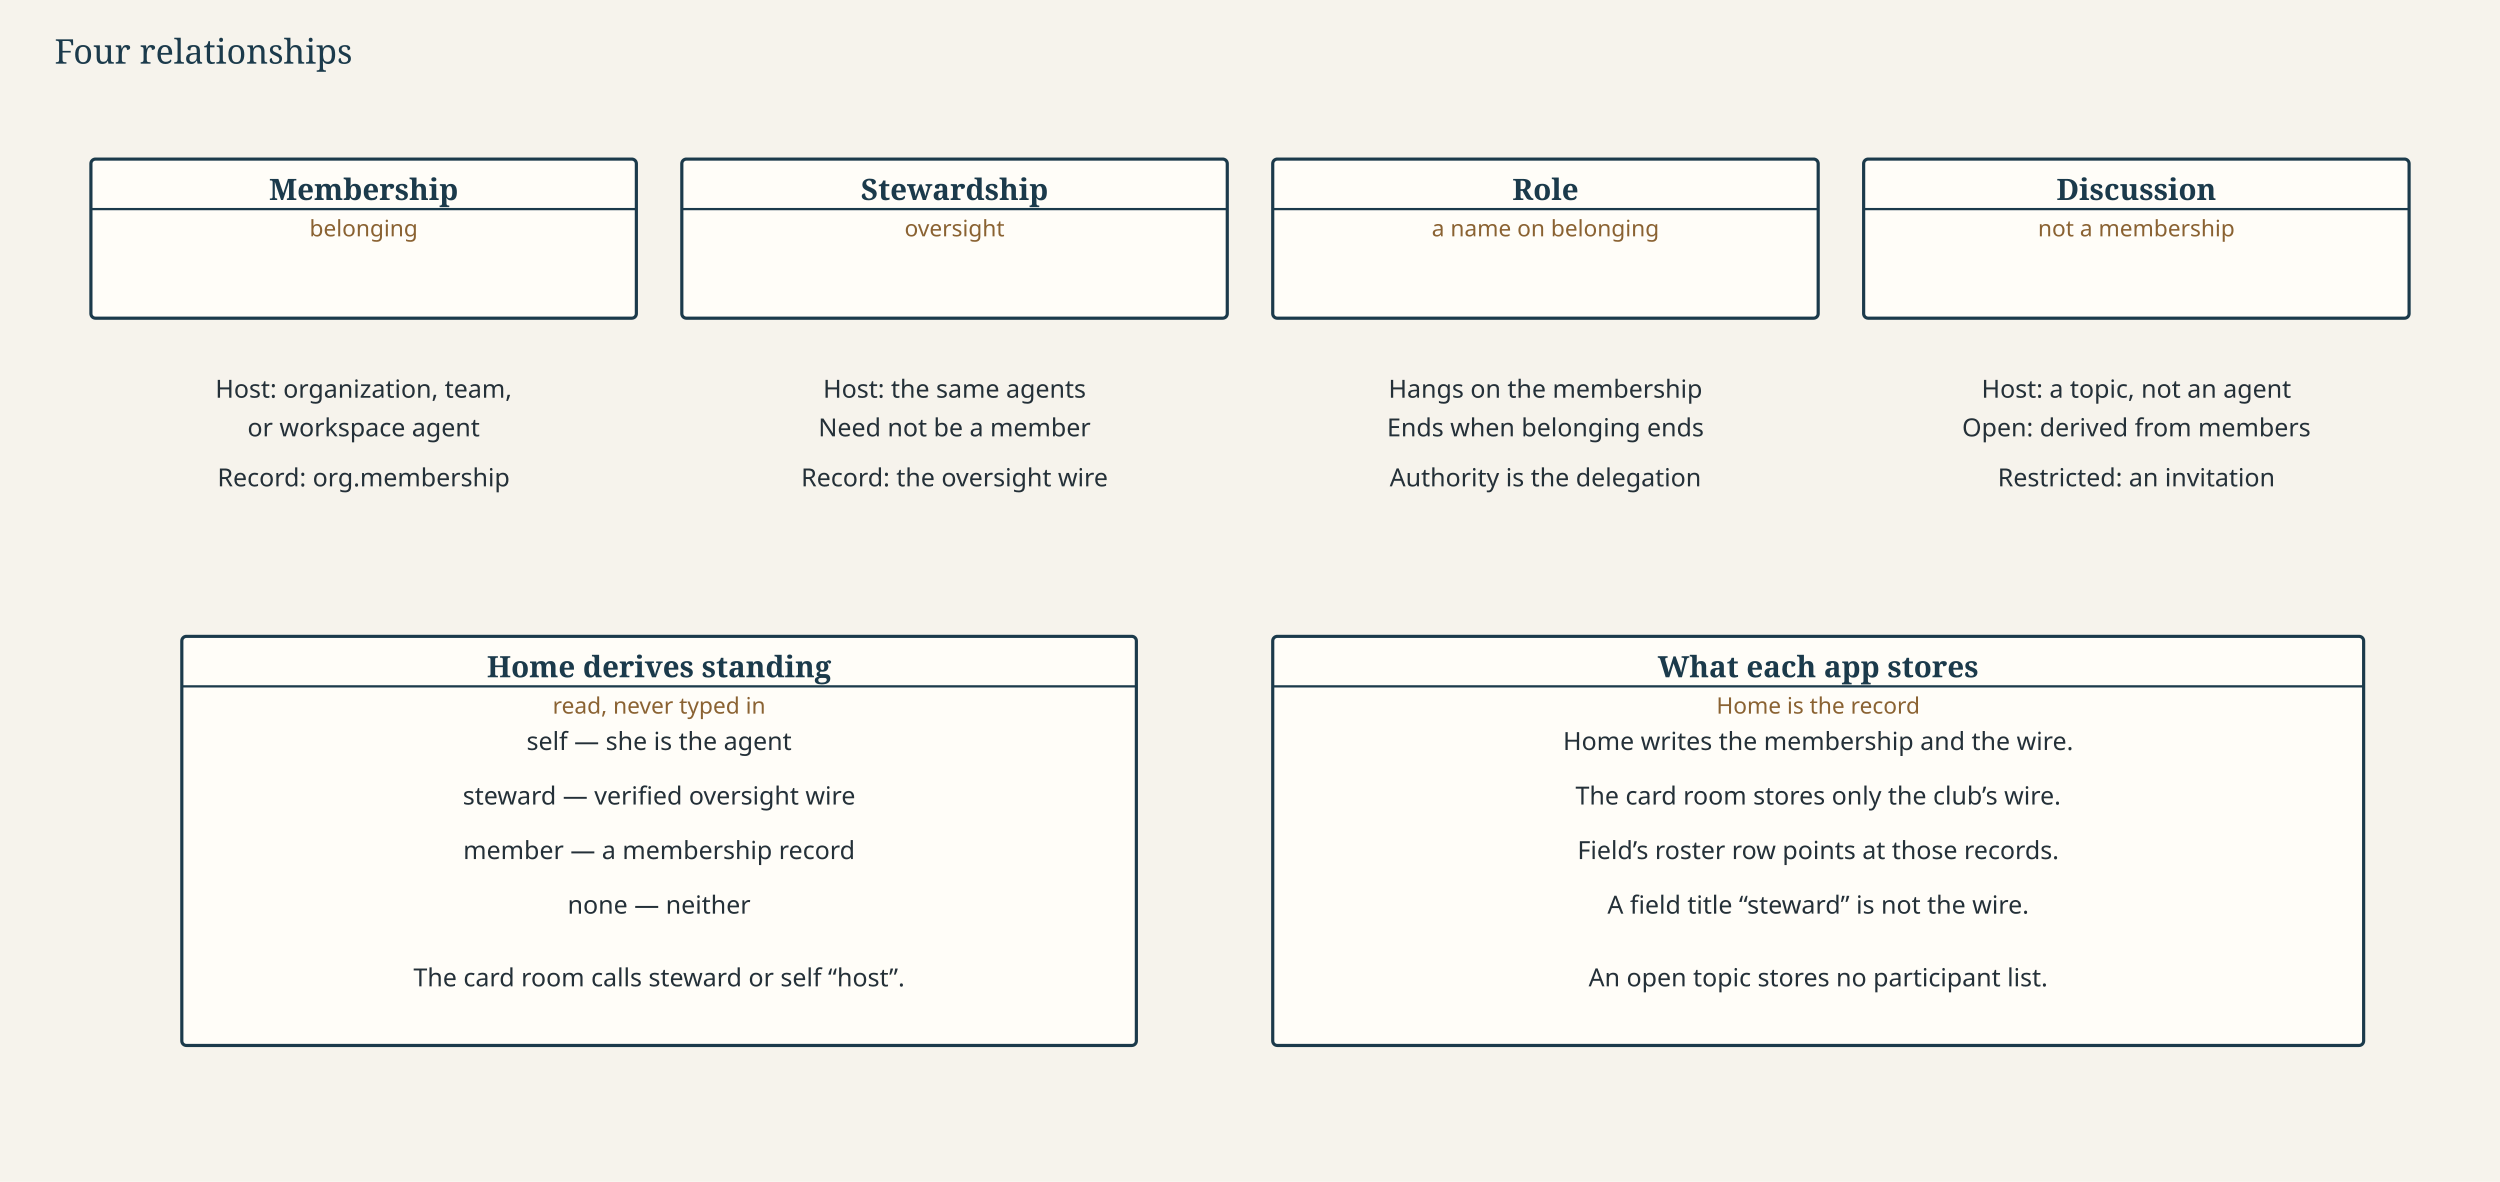
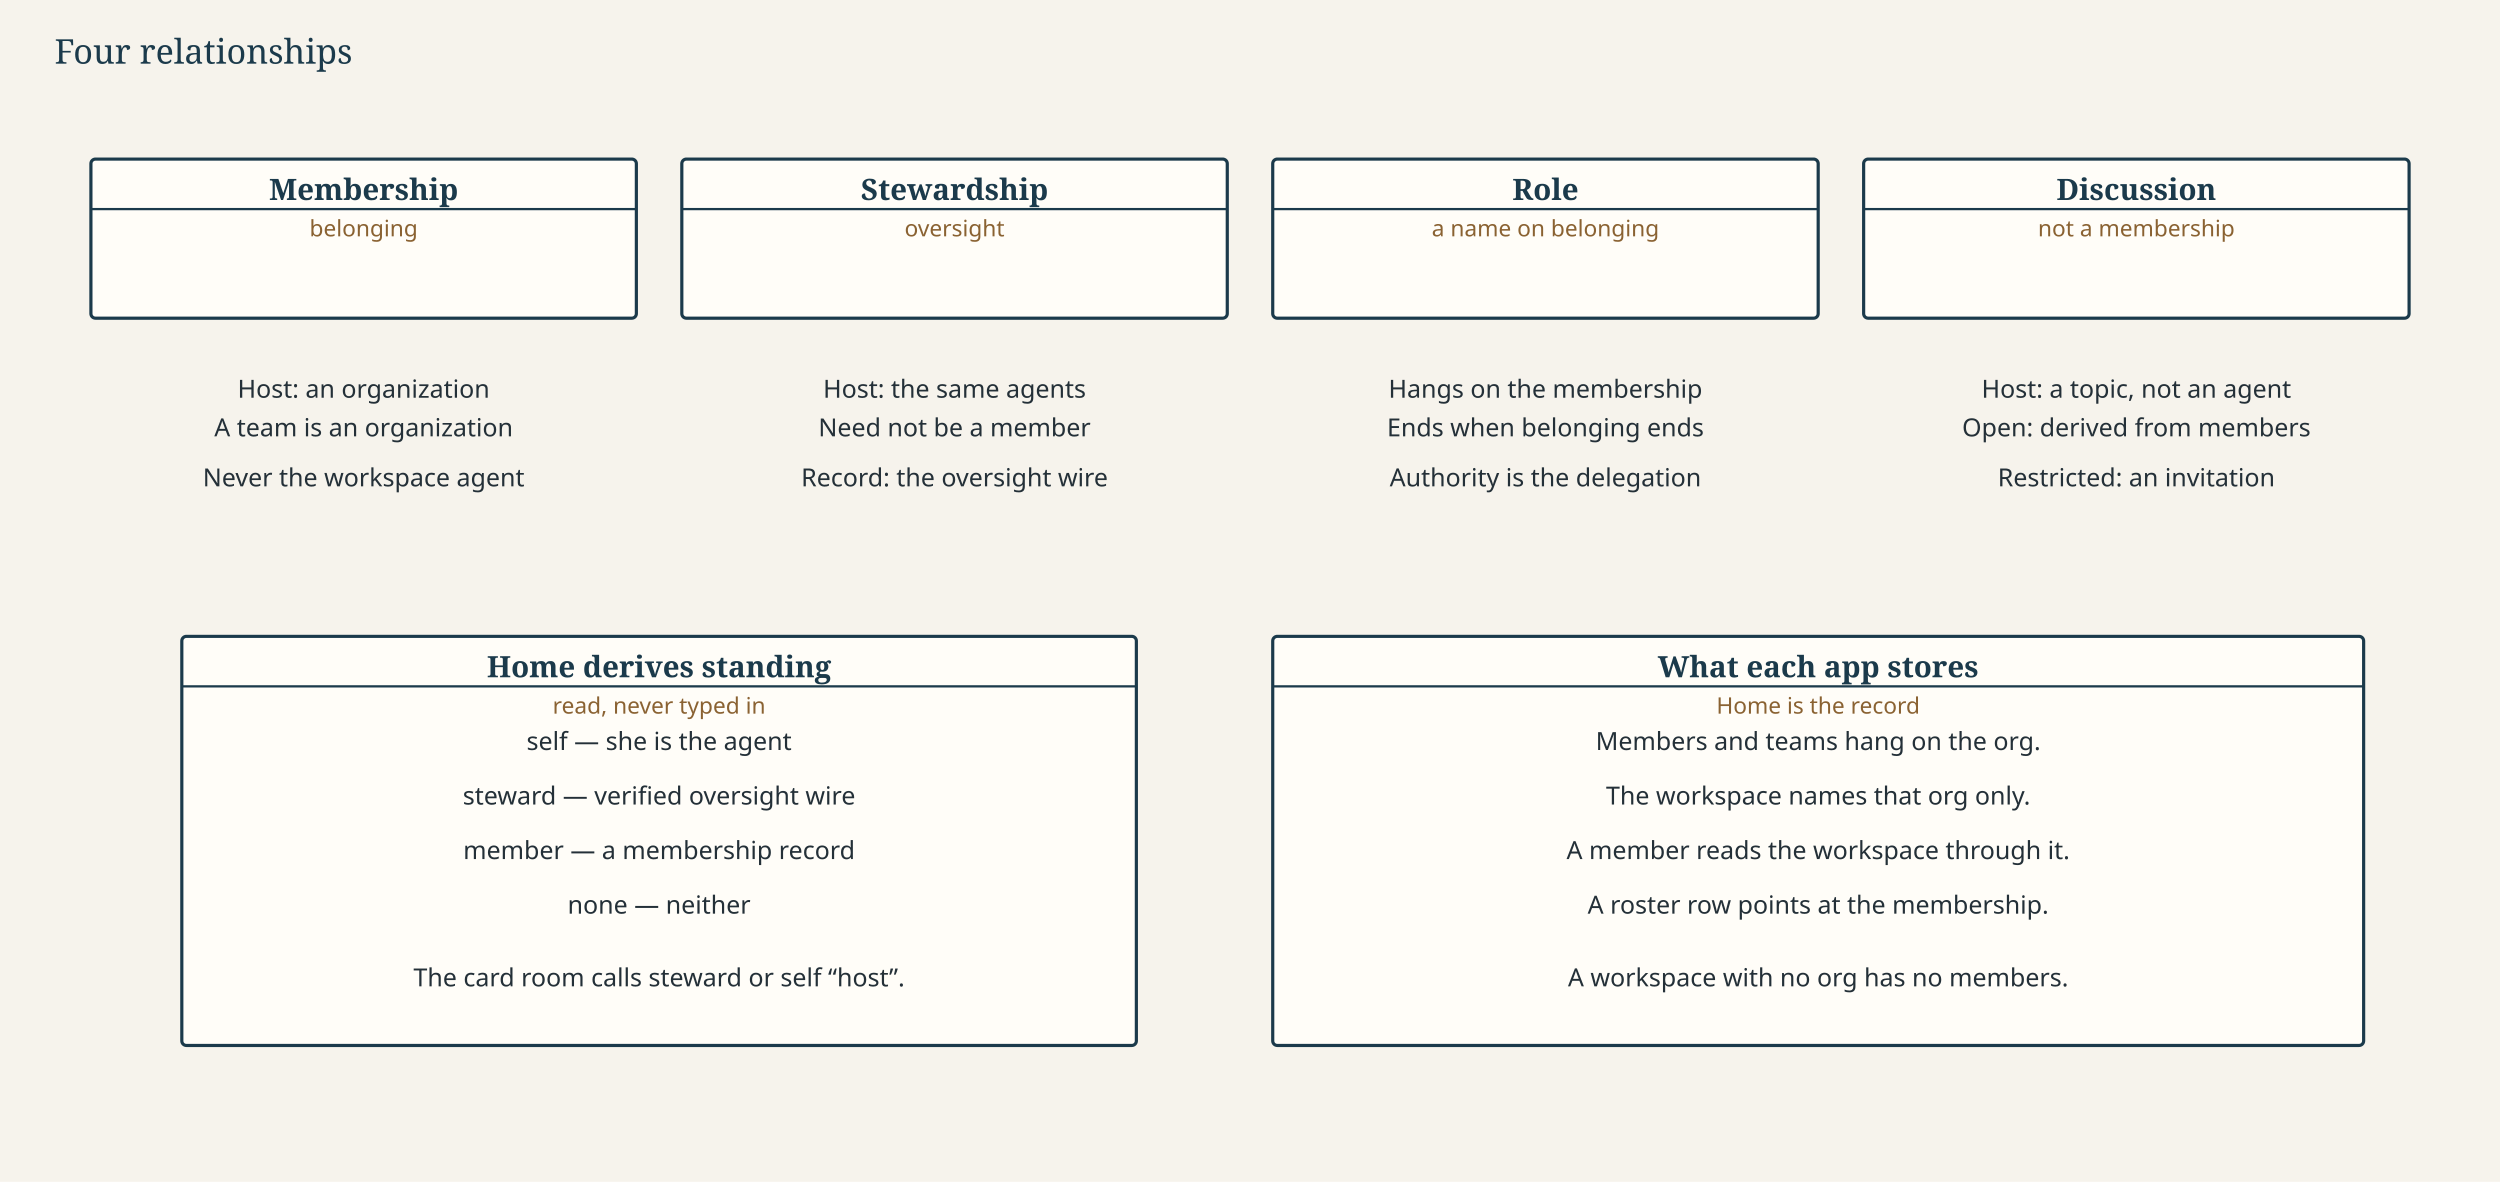
<svg xmlns="http://www.w3.org/2000/svg" width="1100" height="520" viewBox="0 0 1100 520" role="img" aria-label="Four relationships">
  <rect width="100%" height="100%" fill="#f6f3ec" />
  <text x="24" y="28" font-family="Georgia, serif" font-size="15" fill="#1b3a4b">Four relationships</text>
  <g>
    <rect x="40" y="70" width="240" height="70" rx="2" fill="#fffdf8" stroke="#1b3a4b" stroke-width="1.4" />
    <line x1="40" y1="92" x2="280" y2="92" stroke="#1b3a4b" stroke-width="1" />
    <text x="160" y="88" text-anchor="middle" font-family="Georgia, serif" font-size="13" font-weight="700" fill="#1b3a4b">Membership</text>
    <text x="160" y="104" text-anchor="middle" font-family="ui-sans-serif, sans-serif" font-size="10" fill="#8a6232">belonging</text>
  </g>
-   <text x="160" y="175" text-anchor="middle" font-family="ui-sans-serif, sans-serif" font-size="11" fill="#243038">Host: organization, team,</text>
-   <text x="160" y="192" text-anchor="middle" font-family="ui-sans-serif, sans-serif" font-size="11" fill="#243038">or workspace agent</text>
-   <text x="160" y="214" text-anchor="middle" font-family="ui-sans-serif, sans-serif" font-size="11" fill="#243038">Record: org.membership</text>
+   <text x="160" y="175" text-anchor="middle" font-family="ui-sans-serif, sans-serif" font-size="11" fill="#243038">Host: an organization</text>
+   <text x="160" y="192" text-anchor="middle" font-family="ui-sans-serif, sans-serif" font-size="11" fill="#243038">A team is an organization</text>
+   <text x="160" y="214" text-anchor="middle" font-family="ui-sans-serif, sans-serif" font-size="11" fill="#243038">Never the workspace agent</text>
  <g>
    <rect x="300" y="70" width="240" height="70" rx="2" fill="#fffdf8" stroke="#1b3a4b" stroke-width="1.4" />
    <line x1="300" y1="92" x2="540" y2="92" stroke="#1b3a4b" stroke-width="1" />
    <text x="420" y="88" text-anchor="middle" font-family="Georgia, serif" font-size="13" font-weight="700" fill="#1b3a4b">Stewardship</text>
    <text x="420" y="104" text-anchor="middle" font-family="ui-sans-serif, sans-serif" font-size="10" fill="#8a6232">oversight</text>
  </g>
  <text x="420" y="175" text-anchor="middle" font-family="ui-sans-serif, sans-serif" font-size="11" fill="#243038">Host: the same agents</text>
  <text x="420" y="192" text-anchor="middle" font-family="ui-sans-serif, sans-serif" font-size="11" fill="#243038">Need not be a member</text>
  <text x="420" y="214" text-anchor="middle" font-family="ui-sans-serif, sans-serif" font-size="11" fill="#243038">Record: the oversight wire</text>
  <g>
    <rect x="560" y="70" width="240" height="70" rx="2" fill="#fffdf8" stroke="#1b3a4b" stroke-width="1.4" />
    <line x1="560" y1="92" x2="800" y2="92" stroke="#1b3a4b" stroke-width="1" />
    <text x="680" y="88" text-anchor="middle" font-family="Georgia, serif" font-size="13" font-weight="700" fill="#1b3a4b">Role</text>
    <text x="680" y="104" text-anchor="middle" font-family="ui-sans-serif, sans-serif" font-size="10" fill="#8a6232">a name on belonging</text>
  </g>
  <text x="680" y="175" text-anchor="middle" font-family="ui-sans-serif, sans-serif" font-size="11" fill="#243038">Hangs on the membership</text>
  <text x="680" y="192" text-anchor="middle" font-family="ui-sans-serif, sans-serif" font-size="11" fill="#243038">Ends when belonging ends</text>
  <text x="680" y="214" text-anchor="middle" font-family="ui-sans-serif, sans-serif" font-size="11" fill="#243038">Authority is the delegation</text>
  <g>
    <rect x="820" y="70" width="240" height="70" rx="2" fill="#fffdf8" stroke="#1b3a4b" stroke-width="1.4" />
    <line x1="820" y1="92" x2="1060" y2="92" stroke="#1b3a4b" stroke-width="1" />
    <text x="940" y="88" text-anchor="middle" font-family="Georgia, serif" font-size="13" font-weight="700" fill="#1b3a4b">Discussion</text>
    <text x="940" y="104" text-anchor="middle" font-family="ui-sans-serif, sans-serif" font-size="10" fill="#8a6232">not a membership</text>
  </g>
  <text x="940" y="175" text-anchor="middle" font-family="ui-sans-serif, sans-serif" font-size="11" fill="#243038">Host: a topic, not an agent</text>
  <text x="940" y="192" text-anchor="middle" font-family="ui-sans-serif, sans-serif" font-size="11" fill="#243038">Open: derived from members</text>
  <text x="940" y="214" text-anchor="middle" font-family="ui-sans-serif, sans-serif" font-size="11" fill="#243038">Restricted: an invitation</text>
  <g>
    <rect x="80" y="280" width="420" height="180" rx="2" fill="#fffdf8" stroke="#1b3a4b" stroke-width="1.4" />
    <line x1="80" y1="302" x2="500" y2="302" stroke="#1b3a4b" stroke-width="1" />
    <text x="290" y="298" text-anchor="middle" font-family="Georgia, serif" font-size="13" font-weight="700" fill="#1b3a4b">Home derives standing</text>
    <text x="290" y="314" text-anchor="middle" font-family="ui-sans-serif, sans-serif" font-size="10" fill="#8a6232">read, never typed in</text>
  </g>
  <text x="290" y="330" text-anchor="middle" font-family="ui-sans-serif, sans-serif" font-size="11" fill="#243038">self — she is the agent</text>
  <text x="290" y="354" text-anchor="middle" font-family="ui-sans-serif, sans-serif" font-size="11" fill="#243038">steward — verified oversight wire</text>
  <text x="290" y="378" text-anchor="middle" font-family="ui-sans-serif, sans-serif" font-size="11" fill="#243038">member — a membership record</text>
  <text x="290" y="402" text-anchor="middle" font-family="ui-sans-serif, sans-serif" font-size="11" fill="#243038">none — neither</text>
  <text x="290" y="434" text-anchor="middle" font-family="ui-sans-serif, sans-serif" font-size="11" fill="#243038">The card room calls steward or self “host”.</text>
  <g>
    <rect x="560" y="280" width="480" height="180" rx="2" fill="#fffdf8" stroke="#1b3a4b" stroke-width="1.4" />
    <line x1="560" y1="302" x2="1040" y2="302" stroke="#1b3a4b" stroke-width="1" />
    <text x="800" y="298" text-anchor="middle" font-family="Georgia, serif" font-size="13" font-weight="700" fill="#1b3a4b">What each app stores</text>
    <text x="800" y="314" text-anchor="middle" font-family="ui-sans-serif, sans-serif" font-size="10" fill="#8a6232">Home is the record</text>
  </g>
-   <text x="800" y="330" text-anchor="middle" font-family="ui-sans-serif, sans-serif" font-size="11" fill="#243038">Home writes the membership and the wire.</text>
-   <text x="800" y="354" text-anchor="middle" font-family="ui-sans-serif, sans-serif" font-size="11" fill="#243038">The card room stores only the club’s wire.</text>
-   <text x="800" y="378" text-anchor="middle" font-family="ui-sans-serif, sans-serif" font-size="11" fill="#243038">Field’s roster row points at those records.</text>
-   <text x="800" y="402" text-anchor="middle" font-family="ui-sans-serif, sans-serif" font-size="11" fill="#243038">A field title “steward” is not the wire.</text>
-   <text x="800" y="434" text-anchor="middle" font-family="ui-sans-serif, sans-serif" font-size="11" fill="#243038">An open topic stores no participant list.</text>
+   <text x="800" y="330" text-anchor="middle" font-family="ui-sans-serif, sans-serif" font-size="11" fill="#243038">Members and teams hang on the org.</text>
+   <text x="800" y="354" text-anchor="middle" font-family="ui-sans-serif, sans-serif" font-size="11" fill="#243038">The workspace names that org only.</text>
+   <text x="800" y="378" text-anchor="middle" font-family="ui-sans-serif, sans-serif" font-size="11" fill="#243038">A member reads the workspace through it.</text>
+   <text x="800" y="402" text-anchor="middle" font-family="ui-sans-serif, sans-serif" font-size="11" fill="#243038">A roster row points at the membership.</text>
+   <text x="800" y="434" text-anchor="middle" font-family="ui-sans-serif, sans-serif" font-size="11" fill="#243038">A workspace with no org has no members.</text>
</svg>
